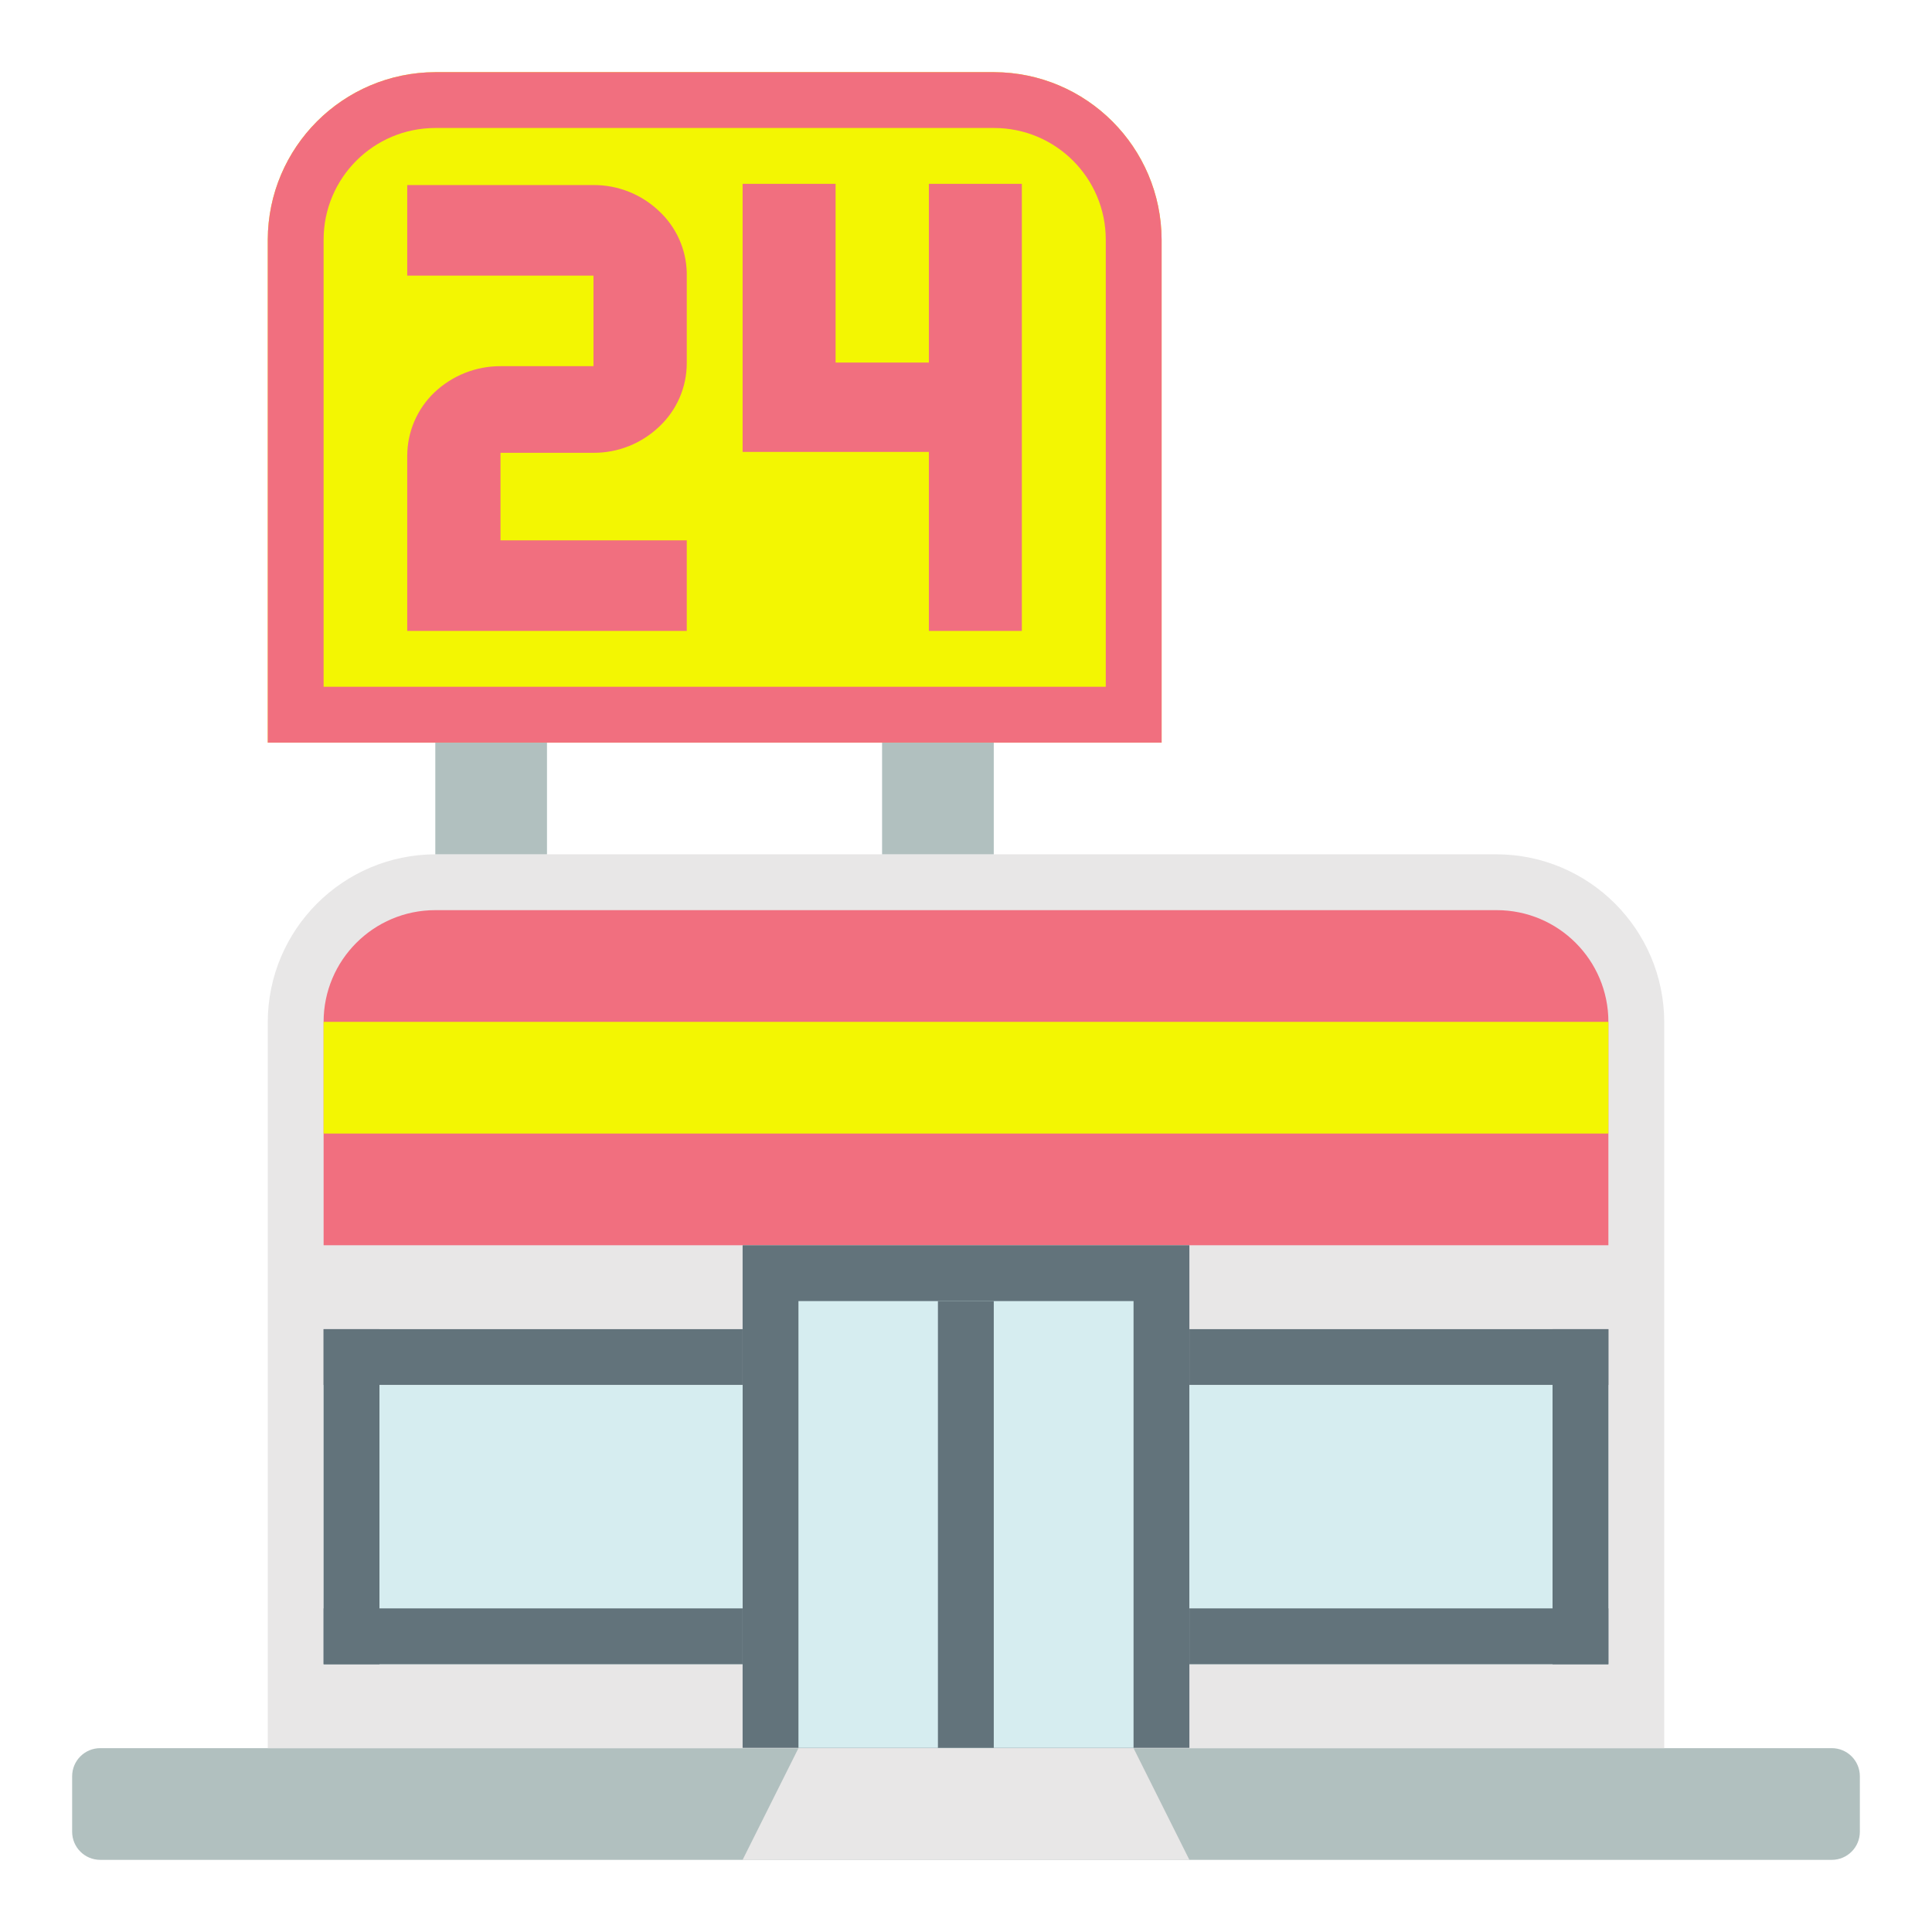
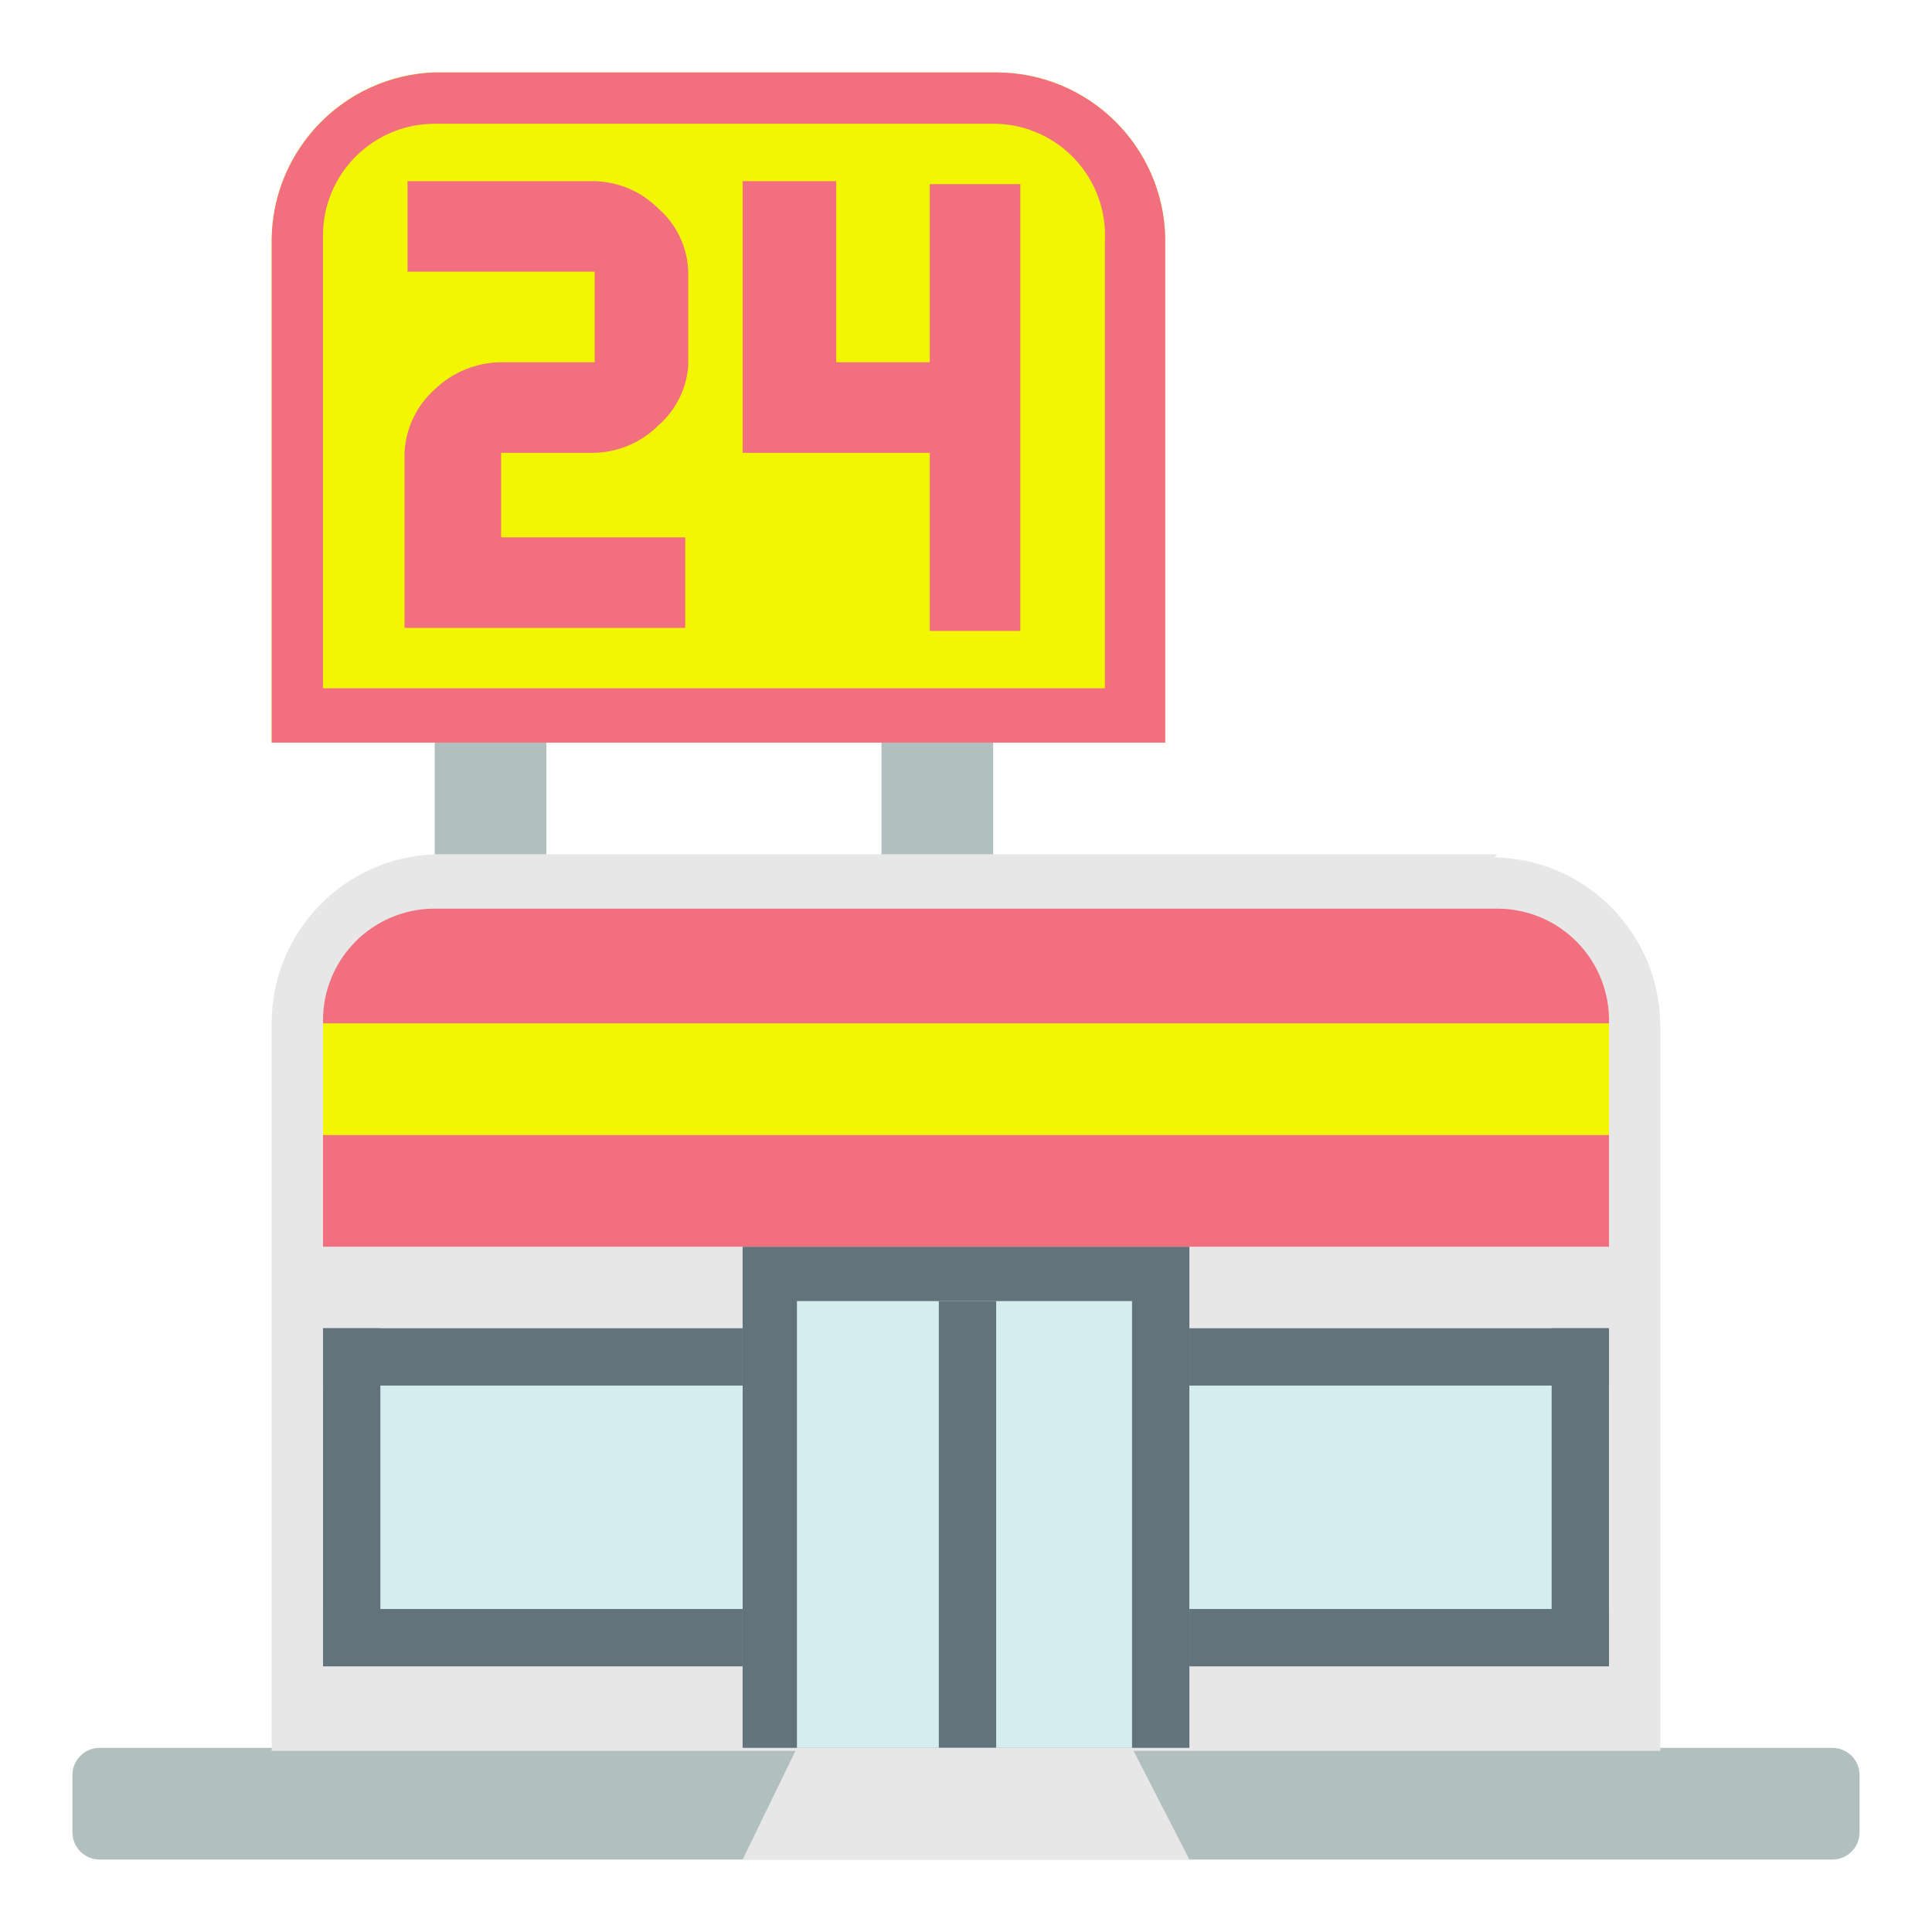
<svg xmlns="http://www.w3.org/2000/svg" id="Layer_1" data-name="Layer 1" viewBox="0 0 64 64">
  <defs>
-     <style>.cls-1{fill:#b1c0bf;}.cls-2{fill:#e8e7e7;}.cls-3{fill:#f3f602;}.cls-4{fill:#f16f7f;}.cls-5{fill:#62737b;}.cls-6{fill:#d6edf0;}</style>
+     <style>
+       .cls-1{fill:#b1c0bf}.cls-2{fill:#e8e7e7}.cls-3{fill:#f3f602}.cls-4{fill:#f16f7f}.cls-5{fill:#62737b}.cls-6{fill:#d6edf0}
+     </style>
  </defs>
-   <rect class="cls-1" x="2.39" y="57.91" width="59.22" height="3.7" rx="0.93" />
-   <path class="cls-2" d="M49.58,28.3H14.42a5.57,5.57,0,0,0-5.55,5.55V57.91H55.13V33.85A5.57,5.57,0,0,0,49.58,28.3Z" />
-   <path class="cls-3" d="M32.93,2.39H14.42A5.57,5.57,0,0,0,8.87,7.94V24.6H38.48V7.94A5.57,5.57,0,0,0,32.93,2.39Z" />
-   <rect class="cls-1" x="29.22" y="24.6" width="3.7" height="3.7" />
-   <rect class="cls-1" x="14.42" y="24.6" width="3.7" height="3.7" />
-   <path class="cls-4" d="M49.58,30.15H14.42a3.7,3.7,0,0,0-3.7,3.7v7.4H53.28v-7.4A3.7,3.7,0,0,0,49.58,30.15Z" />
-   <rect class="cls-3" x="10.72" y="33.85" width="42.56" height="3.7" />
-   <path class="cls-4" d="M36.63,22.75H10.72V7.94a3.7,3.7,0,0,1,3.7-3.7H32.93a3.7,3.7,0,0,1,3.7,3.7ZM32.93,2.39H14.42A5.57,5.57,0,0,0,8.87,7.94V24.6H38.48V7.94A5.57,5.57,0,0,0,32.93,2.39Z" />
-   <rect class="cls-5" x="24.6" y="41.25" width="14.8" height="16.65" />
-   <rect class="cls-6" x="26.45" y="43.1" width="11.1" height="14.8" />
-   <rect class="cls-5" x="31.07" y="43.1" width="1.85" height="14.8" />
-   <rect class="cls-5" x="10.72" y="44.03" width="13.88" height="1.85" />
-   <rect class="cls-5" x="39.4" y="44.03" width="13.88" height="1.85" />
-   <rect class="cls-6" x="10.72" y="45.88" width="13.88" height="9.25" />
-   <rect class="cls-6" x="39.4" y="45.88" width="13.88" height="9.25" />
-   <rect class="cls-5" x="10.72" y="53.28" width="13.88" height="1.85" />
-   <rect class="cls-5" x="39.4" y="53.28" width="13.88" height="1.85" />
-   <rect class="cls-5" x="10.72" y="44.03" width="1.85" height="11.1" />
-   <rect class="cls-5" x="51.43" y="44.03" width="1.85" height="11.1" />
-   <polygon class="cls-4" points="30.77 6.09 30.77 12.01 27.68 12.01 27.68 6.09 24.6 6.09 24.6 14.97 30.77 14.97 30.77 20.9 33.85 20.9 33.85 6.09 30.77 6.09" />
-   <path class="cls-4" d="M19.66,15h0a3.13,3.13,0,0,0,2.18-.87,2.88,2.88,0,0,0,.91-2.1v-3A2.88,2.88,0,0,0,21.84,7a3.13,3.13,0,0,0-2.18-.87H13.49v3h6.17v3H16.58a3.17,3.17,0,0,0-2.19.87,2.91,2.91,0,0,0-.9,2.1V20.9h9.26v-3H16.58V15Z" />
-   <polygon class="cls-2" points="39.4 61.61 24.6 61.61 26.45 57.91 37.55 57.91 39.4 61.61" />
+   <rect class="cls-1" x="2.4" y="57.9" width="59.2" height="3.7" rx=".9" />
+   <path class="cls-2" d="M49.6 28.3H14.4A5.6 5.6 0 0 0 9 33.8V58H55V34a5.6 5.6 0 0 0-5.5-5.6z" />
+   <path class="cls-3" d="M33 2.4H14.3A5.6 5.6 0 0 0 9 7.9v16.7h29.6V7.9a5.6 5.6 0 0 0-5.6-5.5z" />
+   <path class="cls-1" d="M29.2 24.6h3.7v3.7h-3.7zM14.4 24.6h3.7v3.7h-3.7z" />
+   <path class="cls-4" d="M49.6 30.1H14.4a3.7 3.7 0 0 0-3.7 3.7v7.5h42.6v-7.4a3.7 3.7 0 0 0-3.7-3.8z" />
+   <path class="cls-3" d="M10.7 33.9h42.6v3.7H10.7z" />
+   <path class="cls-4" d="M36.6 22.8H10.7V7.8a3.7 3.7 0 0 1 3.7-3.7H33A3.7 3.7 0 0 1 36.6 8zM33 2.4H14.4A5.6 5.6 0 0 0 9 7.9v16.7h29.6V7.9a5.6 5.6 0 0 0-5.6-5.5z" />
+   <path class="cls-5" d="M24.6 41.3h14.8v16.6H24.6z" />
+   <path class="cls-6" d="M26.4 43.1h11.1v14.8H26.4z" />
+   <path class="cls-5" d="M31.1 43.1H33v14.8h-1.9zM10.7 44h13.9v1.9H10.7zM39.4 44h13.9v1.9H39.4z" />
+   <path class="cls-6" d="M10.7 45.9h13.9v9.3H10.7zM39.4 45.9h13.9v9.3H39.4z" />
+   <path class="cls-5" d="M10.7 53.3h13.9v1.9H10.7zM39.4 53.3h13.9v1.9H39.4z" />
+   <path class="cls-5" d="M10.7 44h1.9v11.1h-1.9zM51.4 44h1.9v11.1h-1.9z" />
+   <path class="cls-4" d="M30.8 6v6h-3.1V6h-3.1v9h6.2v5.9h3V6.1h-3zM19.7 15a3.1 3.1 0 0 0 2.1-.9 2.9 2.9 0 0 0 1-2V9a2.9 2.9 0 0 0-1-2.1 3.1 3.1 0 0 0-2.1-.9h-6.2v3h6.2v3h-3.1a3.2 3.2 0 0 0-2.2.9 3 3 0 0 0-1 2.1v5.8h9.3v-3h-6.1V15z" />
+   <path class="cls-2" d="M39.4 61.6H24.6l1.8-3.7h11.1l1.9 3.7z" />
</svg>
